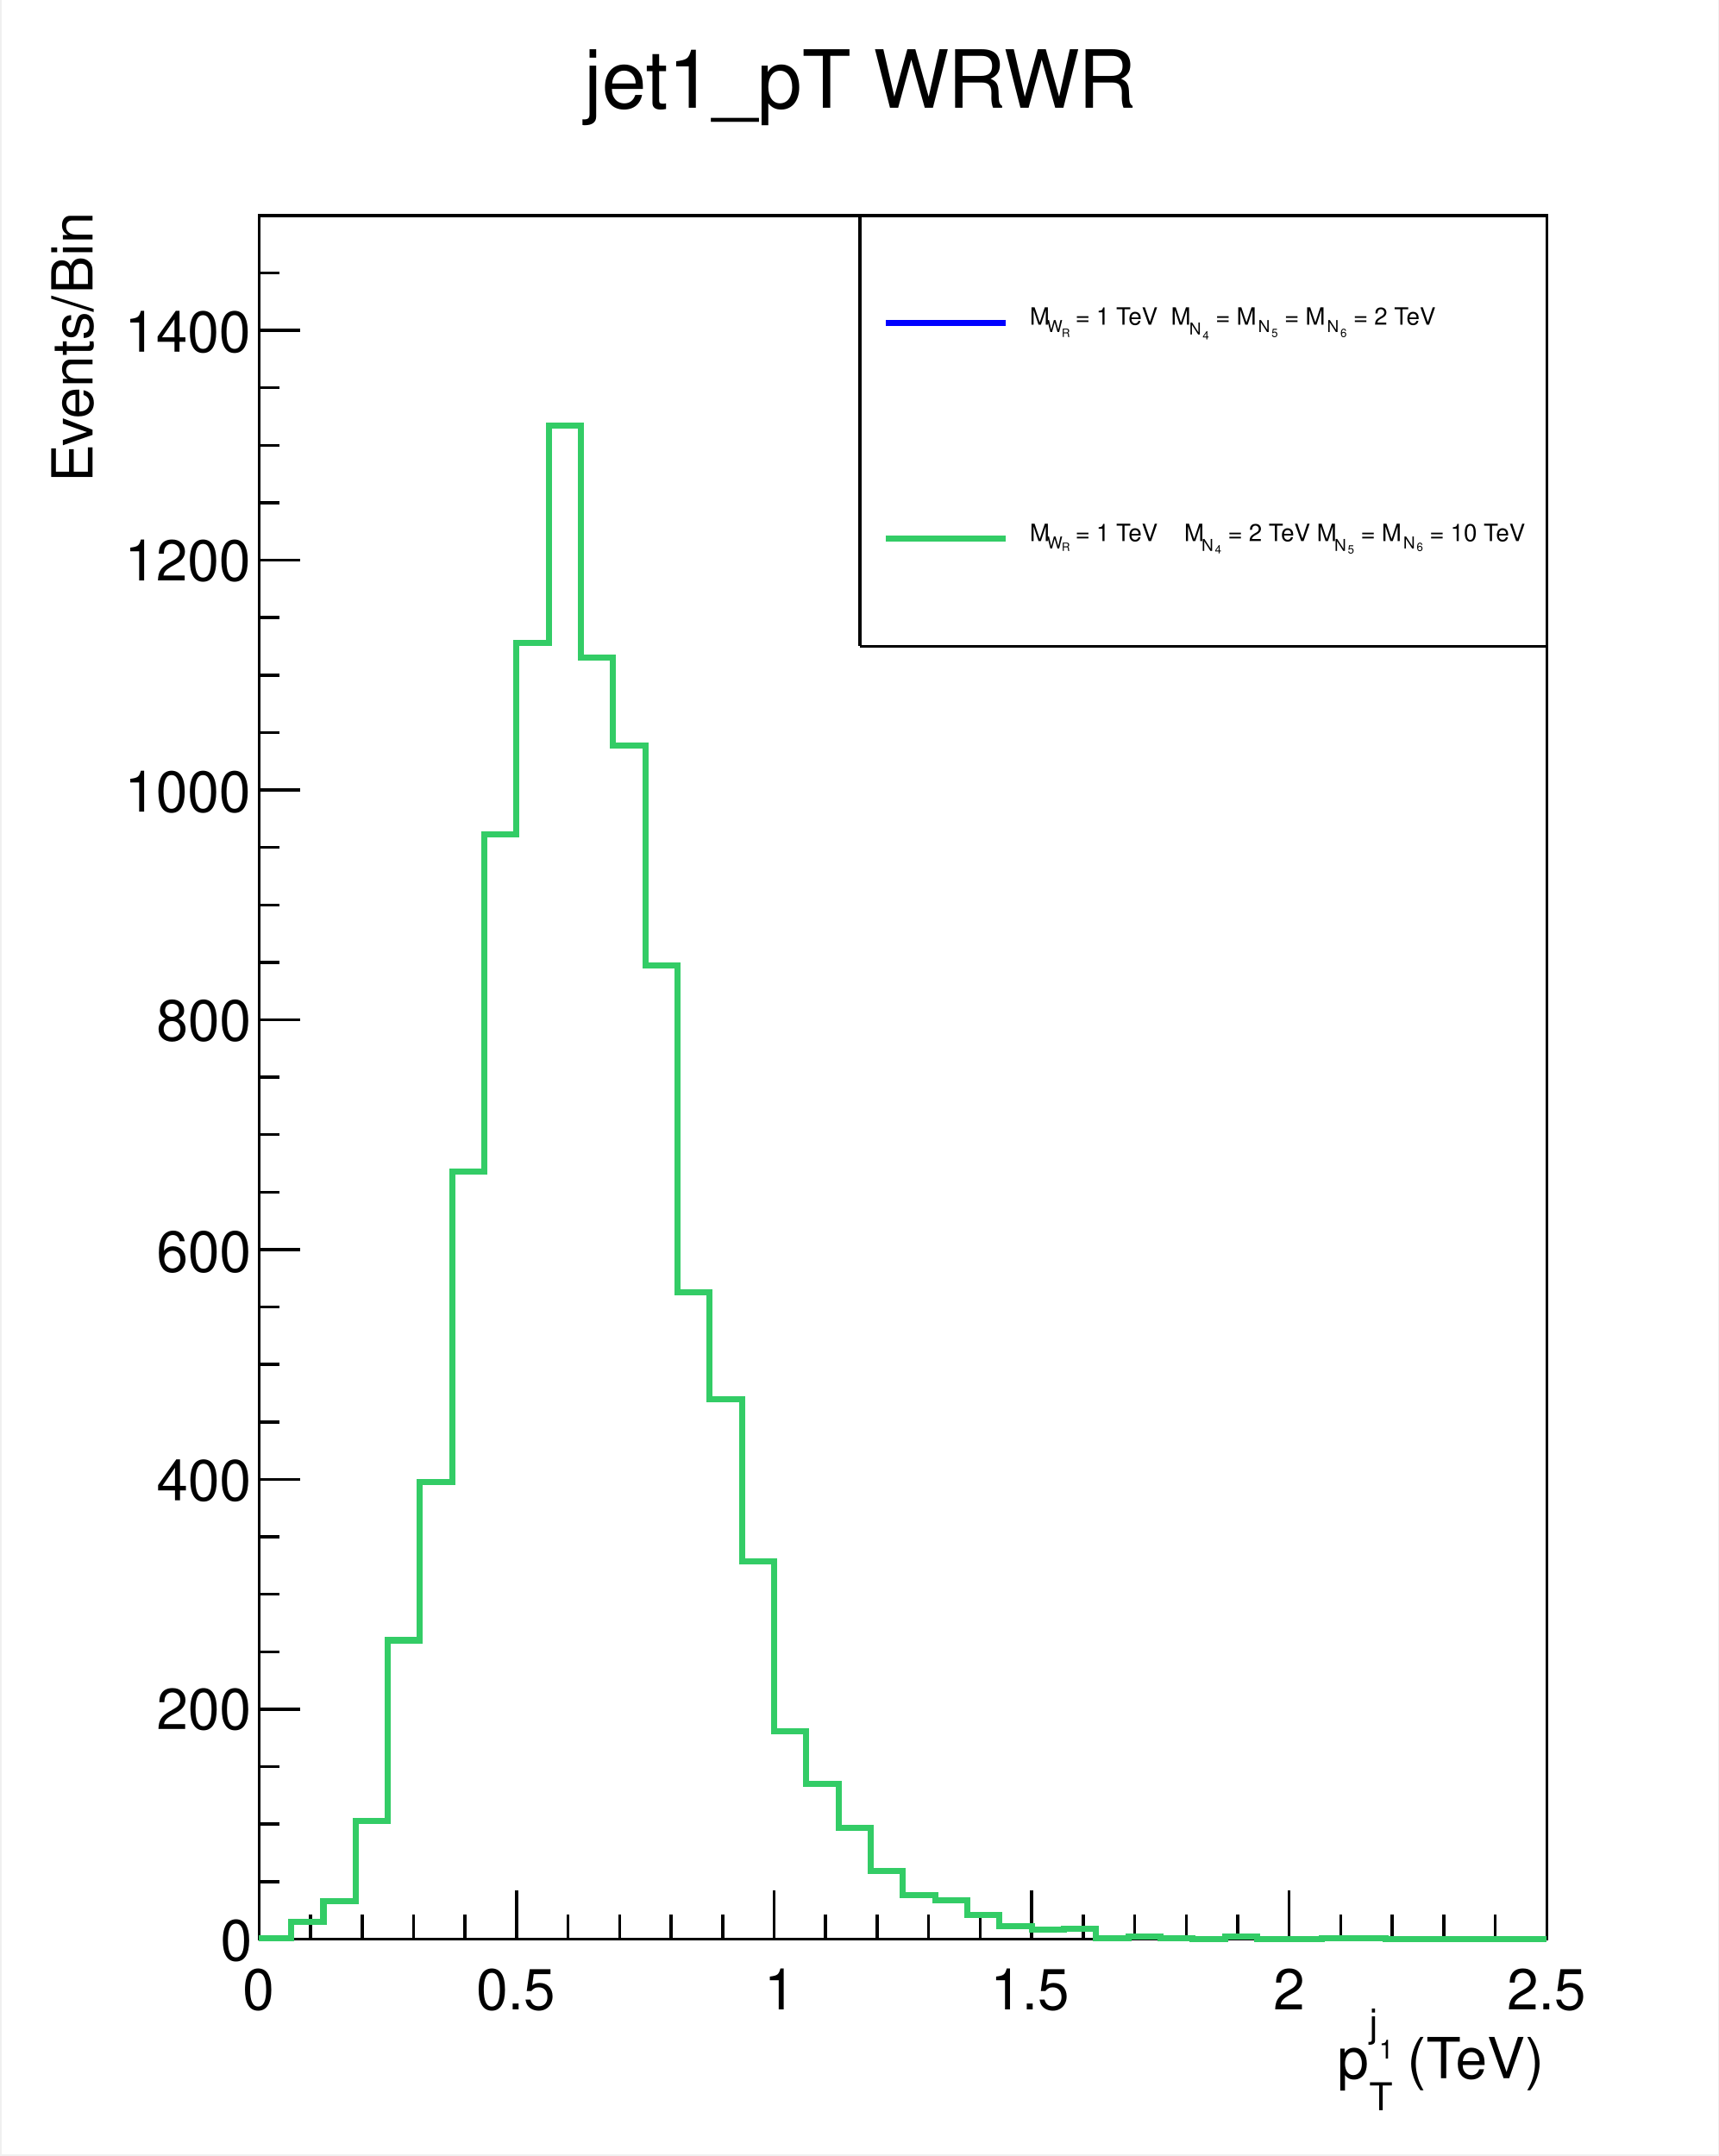
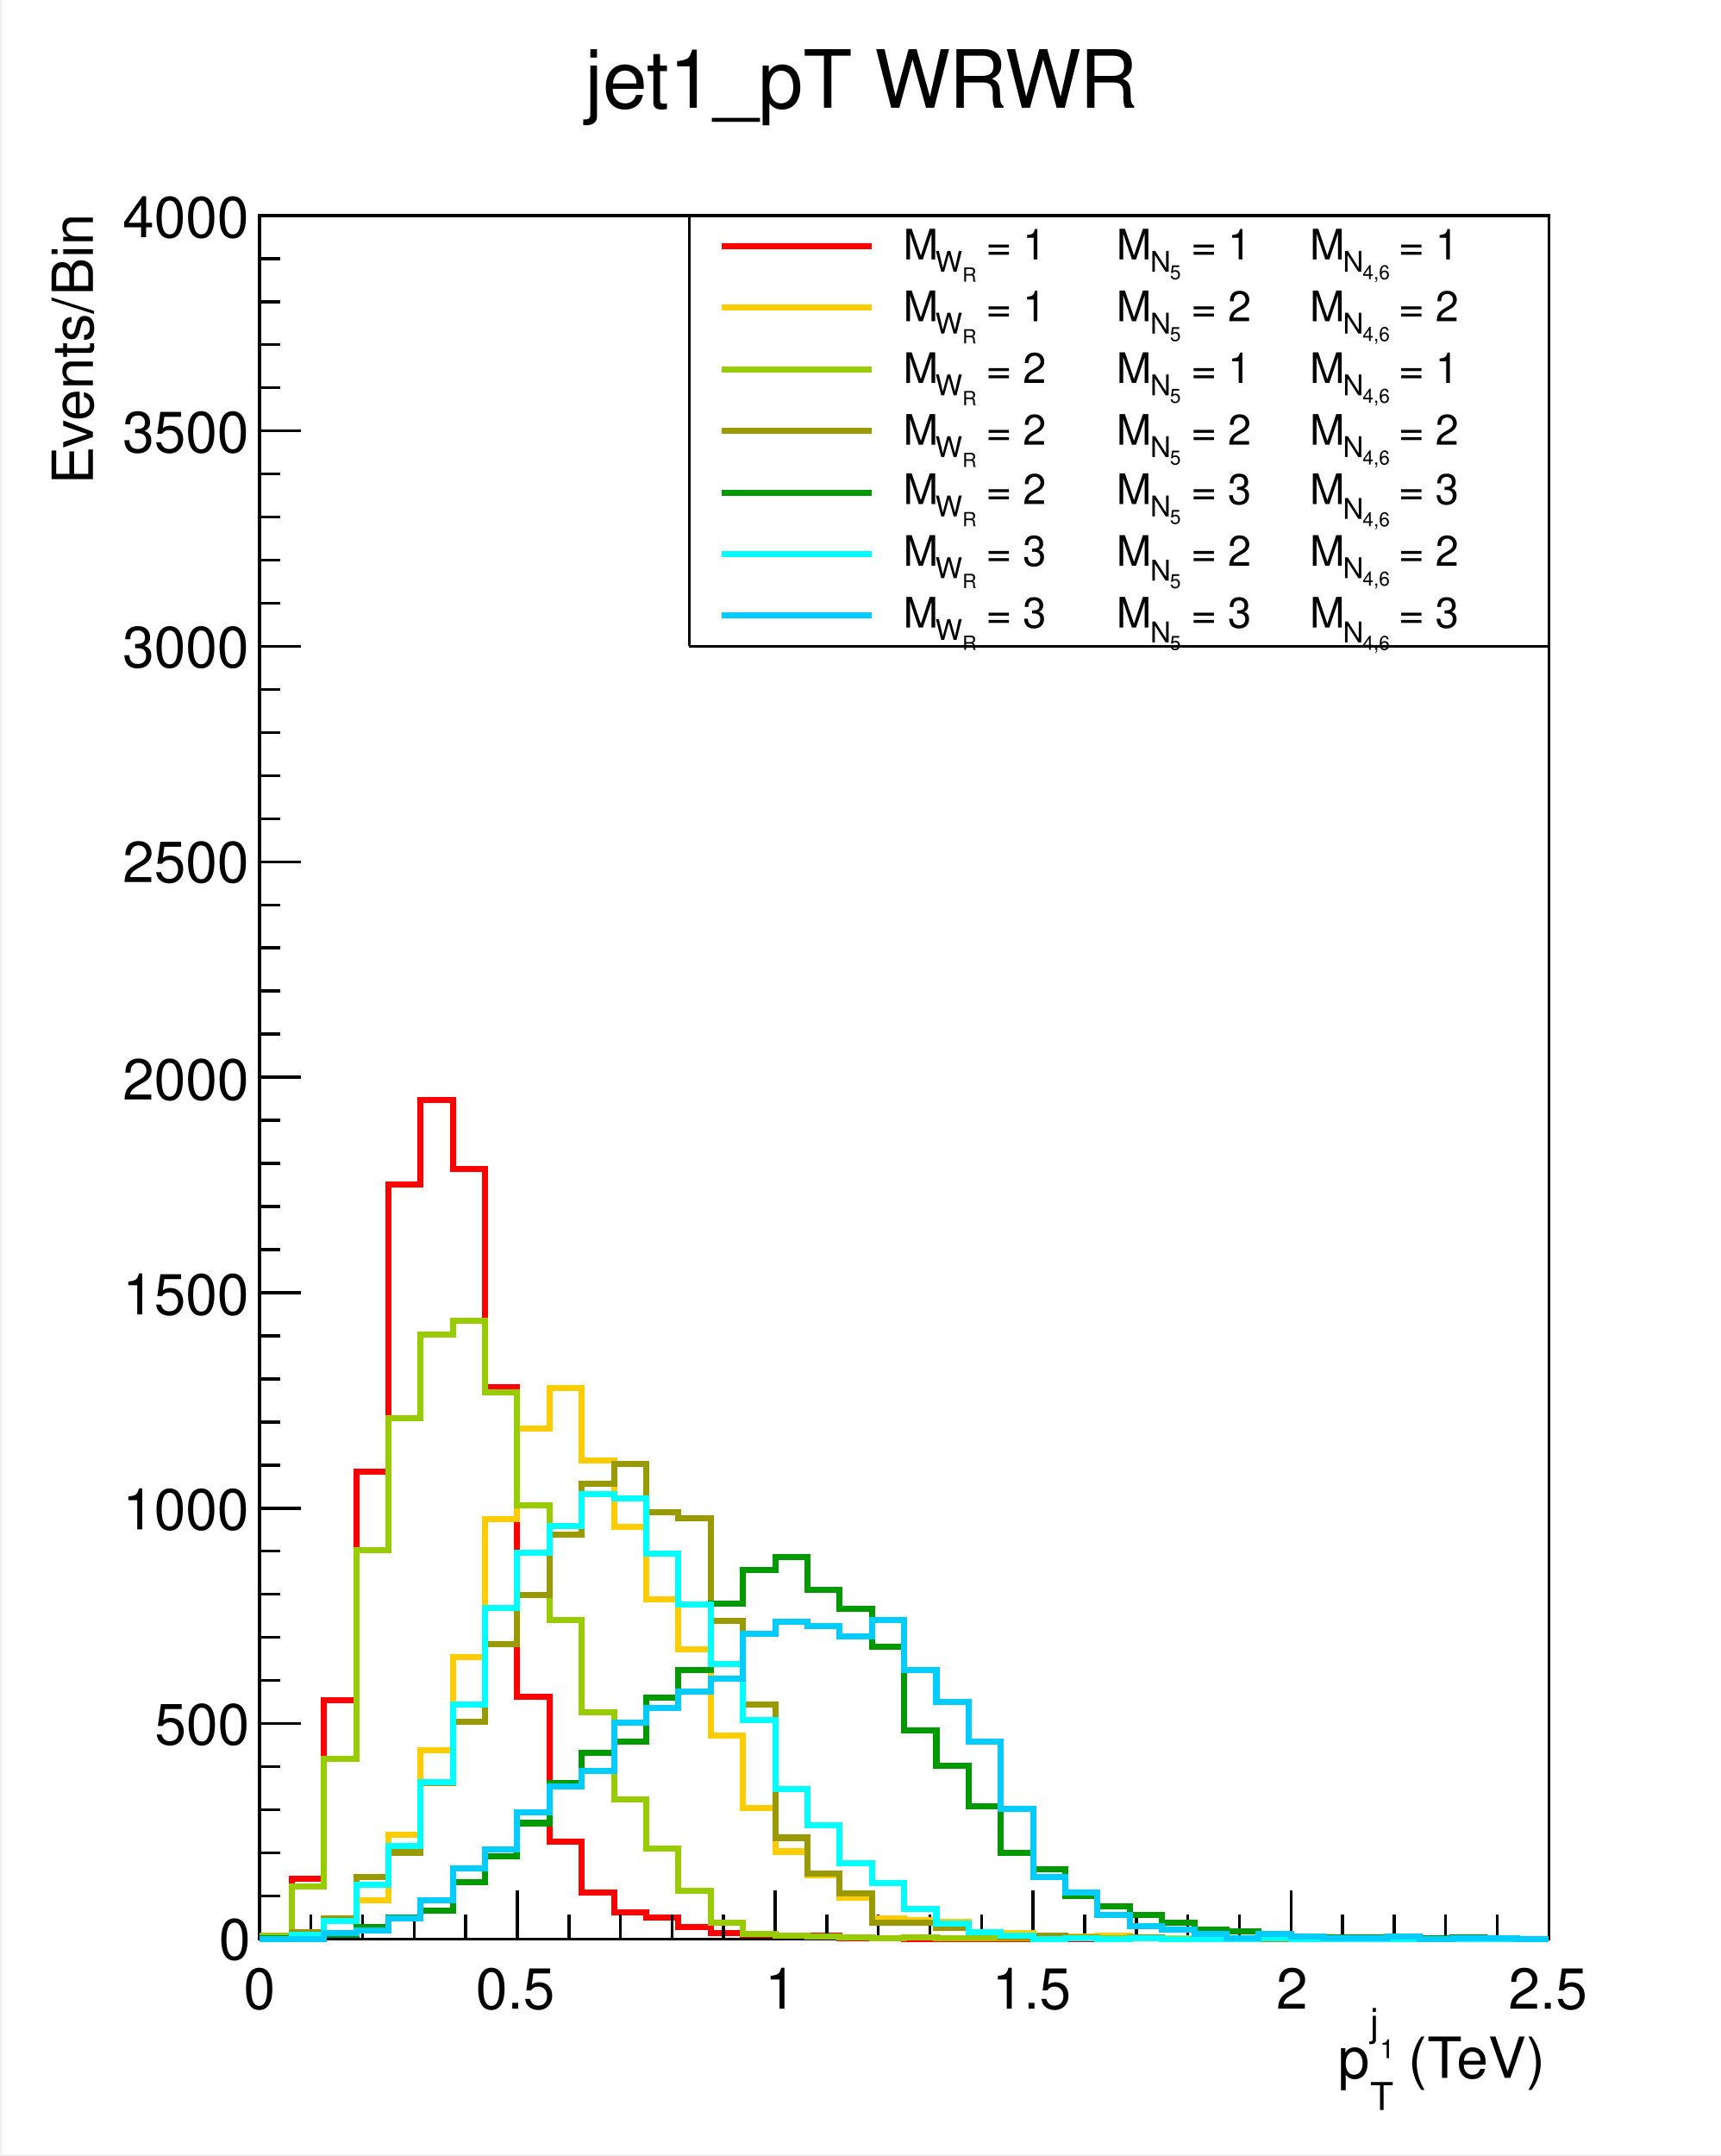
- <svg xmlns="http://www.w3.org/2000/svg" width="567.429" height="712.004" viewBox="0 0 567.429 712.004" shape-rendering="crispEdges">
+ <svg xmlns="http://www.w3.org/2000/svg" width="567.429" height="710.791" viewBox="0 0 567.429 710.791" shape-rendering="crispEdges">
  <defs>
</defs>
-   <rect x="0.5" y="0" width="566.929" height="711.504" fill="white" />
-   <rect x="85.539" y="71.15" width="425.197" height="569.203" fill="white" />
-   <rect x="85.539" y="71.15" width="425.197" height="569.203" fill="none" stroke="black" />
-   <rect x="85.539" y="71.15" width="425.197" height="569.203" fill="white" />
-   <rect x="85.539" y="71.15" width="425.197" height="569.203" fill="none" stroke="black" />
-   <path d="M85.539,639.974h 10.63v -5.313h 10.63v -6.83h 10.63v -26.563h 10.63v -59.577h 10.63v -52.367h 10.63v -102.457h 10.63v -111.184h 10.63v -63.371h 10.63v -71.72h 10.63v 76.653h 10.63v 28.84h 10.63v 72.858h  10.63v 107.769h 10.63v 35.291h 10.63v 53.505h 10.63v 56.161h 10.63v 17.456h 10.63v 14.42h 10.63v 14.42h 10.63v 7.969h 10.63v 1.518h 10.63v 4.933h 10.63v 3.795h 10.63v 1.138h 10.63v -0.379h 10.63v  3.036h 10.63v -0.379h 10.63v 0.379h 10.63v 0.379h 10.63v -0.759h 10.63v 0.759h 21.26v -0.379h 21.26v 0.379h 53.15" fill="none" stroke="#0000ff" stroke-width="2" />
-   <path d="M85.539,640.354h 425.197" fill="none" stroke="black" />
-   <path d="M85.539,624.345v 16.009" fill="none" stroke="black" />
-   <path d="M102.547,632.349v 8.004" fill="none" stroke="black" />
-   <path d="M119.555,632.349v 8.004" fill="none" stroke="black" />
-   <path d="M136.563,632.349v 8.004" fill="none" stroke="black" />
-   <path d="M153.571,632.349v 8.004" fill="none" stroke="black" />
-   <path d="M170.579,624.345v 16.009" fill="none" stroke="black" />
-   <path d="M187.587,632.349v 8.004" fill="none" stroke="black" />
-   <path d="M204.594,632.349v 8.004" fill="none" stroke="black" />
-   <path d="M221.602,632.349v 8.004" fill="none" stroke="black" />
-   <path d="M238.61,632.349v 8.004" fill="none" stroke="black" />
-   <path d="M255.618,624.345v 16.009" fill="none" stroke="black" />
-   <path d="M272.626,632.349v 8.004" fill="none" stroke="black" />
-   <path d="M289.634,632.349v 8.004" fill="none" stroke="black" />
-   <path d="M306.642,632.349v 8.004" fill="none" stroke="black" />
-   <path d="M323.65,632.349v 8.004" fill="none" stroke="black" />
-   <path d="M340.657,624.345v 16.009" fill="none" stroke="black" />
-   <path d="M357.665,632.349v 8.004" fill="none" stroke="black" />
-   <path d="M374.673,632.349v 8.004" fill="none" stroke="black" />
-   <path d="M391.681,632.349v 8.004" fill="none" stroke="black" />
-   <path d="M408.689,632.349v 8.004" fill="none" stroke="black" />
-   <path d="M425.697,624.345v 16.009" fill="none" stroke="black" />
-   <path d="M442.705,632.349v 8.004" fill="none" stroke="black" />
-   <path d="M459.713,632.349v 8.004" fill="none" stroke="black" />
-   <path d="M476.72,632.349v 8.004" fill="none" stroke="black" />
-   <path d="M493.728,632.349v 8.004" fill="none" stroke="black" />
-   <path d="M510.736,624.345v 16.009" fill="none" stroke="black" />
-   <text xml:space="preserve" x="80.097" y="663.583" fill="black" font-size="18.704" font-family="Helvetica">0</text>
-   <text xml:space="preserve" x="157.258" y="663.583" fill="black" font-size="18.704" font-family="Helvetica">0.5</text>
-   <text xml:space="preserve" x="252.288" y="663.583" fill="black" font-size="18.704" font-family="Helvetica">1</text>
-   <text xml:space="preserve" x="327.012" y="663.583" fill="black" font-size="18.704" font-family="Helvetica">1.5</text>
-   <text xml:space="preserve" x="420.417" y="663.583" fill="black" font-size="18.704" font-family="Helvetica">2</text>
-   <text xml:space="preserve" x="497.578" y="663.583" fill="black" font-size="18.704" font-family="Helvetica">2.5</text>
-   <text xml:space="preserve" x="459.404" y="686.325" fill="black" font-size="18.704" font-family="Helvetica"> (TeV)</text>
-   <text xml:space="preserve" x="455.343" y="679.828" fill="black" font-size="8.591" font-family="Helvetica">1</text>
-   <text xml:space="preserve" x="452.094" y="672.518" fill="black" font-size="12.636" font-family="Helvetica">j</text>
-   <text xml:space="preserve" x="452.094" y="696.884" fill="black" font-size="12.636" font-family="Helvetica">T</text>
-   <text xml:space="preserve" x="441.535" y="686.325" fill="black" font-size="18.704" font-family="Helvetica">p</text>
-   <path d="M85.539,640.354v -569.203" fill="none" stroke="black" />
-   <path d="M99.146,640.354h -13.606" fill="none" stroke="black" />
-   <path d="M92.343,621.38h -6.803" fill="none" stroke="black" />
-   <path d="M92.343,602.407h -6.803" fill="none" stroke="black" />
-   <path d="M92.343,583.433h -6.803" fill="none" stroke="black" />
-   <path d="M99.146,564.46h -13.606" fill="none" stroke="black" />
-   <path d="M92.343,545.487h -6.803" fill="none" stroke="black" />
-   <path d="M92.343,526.513h -6.803" fill="none" stroke="black" />
-   <path d="M92.343,507.54h -6.803" fill="none" stroke="black" />
-   <path d="M99.146,488.566h -13.606" fill="none" stroke="black" />
-   <path d="M92.343,469.593h -6.803" fill="none" stroke="black" />
-   <path d="M92.343,450.619h -6.803" fill="none" stroke="black" />
-   <path d="M92.343,431.646h -6.803" fill="none" stroke="black" />
-   <path d="M99.146,412.672h -13.606" fill="none" stroke="black" />
-   <path d="M92.343,393.699h -6.803" fill="none" stroke="black" />
-   <path d="M92.343,374.726h -6.803" fill="none" stroke="black" />
-   <path d="M92.343,355.752h -6.803" fill="none" stroke="black" />
-   <path d="M99.146,336.779h -13.606" fill="none" stroke="black" />
-   <path d="M92.343,317.805h -6.803" fill="none" stroke="black" />
-   <path d="M92.343,298.832h -6.803" fill="none" stroke="black" />
-   <path d="M92.343,279.858h -6.803" fill="none" stroke="black" />
-   <path d="M99.146,260.885h -13.606" fill="none" stroke="black" />
-   <path d="M92.343,241.911h -6.803" fill="none" stroke="black" />
-   <path d="M92.343,222.938h -6.803" fill="none" stroke="black" />
-   <path d="M92.343,203.965h -6.803" fill="none" stroke="black" />
-   <path d="M99.146,184.991h -13.606" fill="none" stroke="black" />
-   <path d="M92.343,166.018h -6.803" fill="none" stroke="black" />
-   <path d="M92.343,147.044h -6.803" fill="none" stroke="black" />
-   <path d="M92.343,128.071h -6.803" fill="none" stroke="black" />
-   <path d="M99.146,109.097h -13.606" fill="none" stroke="black" />
-   <path d="M99.146,109.097h -13.606" fill="none" stroke="black" />
-   <path d="M92.343,90.124h -6.803" fill="none" stroke="black" />
-   <path d="M92.343,71.15h -6.803" fill="none" stroke="black" />
-   <text xml:space="preserve" x="72.787" y="647.339" fill="black" font-size="18.704" font-family="Helvetica">0</text>
-   <text xml:space="preserve" x="51.67" y="570.99" fill="black" font-size="18.704" font-family="Helvetica">200</text>
-   <text xml:space="preserve" x="51.67" y="495.454" fill="black" font-size="18.704" font-family="Helvetica">400</text>
-   <text xml:space="preserve" x="51.67" y="419.917" fill="black" font-size="18.704" font-family="Helvetica">600</text>
-   <text xml:space="preserve" x="51.67" y="343.569" fill="black" font-size="18.704" font-family="Helvetica">800</text>
-   <text xml:space="preserve" x="41.111" y="268.032" fill="black" font-size="18.704" font-family="Helvetica">1000</text>
-   <text xml:space="preserve" x="41.111" y="191.684" fill="black" font-size="18.704" font-family="Helvetica">1200</text>
-   <text xml:space="preserve" x="41.111" y="116.147" fill="black" font-size="18.704" font-family="Helvetica">1400</text>
-   <g transform="rotate(-90,30.5521,159.195)">
-     <text xml:space="preserve" x="30.552" y="159.195" fill="black" font-size="18.704" font-family="Helvetica">Events/Bin</text>
+   <rect x="0.5" y="0" width="566.929" height="710.291" fill="white" />
+   <rect x="85.539" y="71.029" width="425.197" height="568.232" fill="white" />
+   <rect x="85.539" y="71.029" width="425.197" height="568.232" fill="none" stroke="black" />
+   <rect x="85.539" y="71.029" width="425.197" height="568.232" fill="white" />
+   <rect x="85.539" y="71.029" width="425.197" height="568.232" fill="none" stroke="black" />
+   <path d="M85.539,638.693h 10.63v -19.32h 10.63v -58.954h 10.63v -75.149h 10.63v -94.895h 10.63v -27.843h 10.63v 22.871h 10.63v 71.881h 10.63v 101.998h 10.63v 47.874h 10.63v 16.905h 10.63v 6.393h 10.63v 1.705h  10.63v 3.267h 10.63v 1.989h 10.63v 0.568h 10.63v 0.568h 10.63v -0.284h 10.63v 0.71h 21.26v 0.284h 42.52v -0.284h 10.63v 0.284h 21.26v -0.142h 21.26v 0.142h 116.929" fill="none" stroke="#ff0000" stroke-width="2" />
+   <path d="M85.539,639.261h 425.197" fill="none" stroke="black" />
+   <path d="M85.539,623.28v 15.982" fill="none" stroke="black" />
+   <path d="M102.547,631.271v 7.991" fill="none" stroke="black" />
+   <path d="M119.555,631.271v 7.991" fill="none" stroke="black" />
+   <path d="M136.563,631.271v 7.991" fill="none" stroke="black" />
+   <path d="M153.571,631.271v 7.991" fill="none" stroke="black" />
+   <path d="M170.579,623.28v 15.982" fill="none" stroke="black" />
+   <path d="M187.587,631.271v 7.991" fill="none" stroke="black" />
+   <path d="M204.594,631.271v 7.991" fill="none" stroke="black" />
+   <path d="M221.602,631.271v 7.991" fill="none" stroke="black" />
+   <path d="M238.61,631.271v 7.991" fill="none" stroke="black" />
+   <path d="M255.618,623.28v 15.982" fill="none" stroke="black" />
+   <path d="M272.626,631.271v 7.991" fill="none" stroke="black" />
+   <path d="M289.634,631.271v 7.991" fill="none" stroke="black" />
+   <path d="M306.642,631.271v 7.991" fill="none" stroke="black" />
+   <path d="M323.65,631.271v 7.991" fill="none" stroke="black" />
+   <path d="M340.657,623.28v 15.982" fill="none" stroke="black" />
+   <path d="M357.665,631.271v 7.991" fill="none" stroke="black" />
+   <path d="M374.673,631.271v 7.991" fill="none" stroke="black" />
+   <path d="M391.681,631.271v 7.991" fill="none" stroke="black" />
+   <path d="M408.689,631.271v 7.991" fill="none" stroke="black" />
+   <path d="M425.697,623.28v 15.982" fill="none" stroke="black" />
+   <path d="M442.705,631.271v 7.991" fill="none" stroke="black" />
+   <path d="M459.713,631.271v 7.991" fill="none" stroke="black" />
+   <path d="M476.72,631.271v 7.991" fill="none" stroke="black" />
+   <path d="M493.728,631.271v 7.991" fill="none" stroke="black" />
+   <path d="M510.736,623.28v 15.982" fill="none" stroke="black" />
+   <text xml:space="preserve" x="80.326" y="662.232" fill="black" font-size="18.704" font-family="Helvetica">0</text>
+   <text xml:space="preserve" x="156.894" y="662.232" fill="black" font-size="18.704" font-family="Helvetica">0.5</text>
+   <text xml:space="preserve" x="252.197" y="662.232" fill="black" font-size="18.704" font-family="Helvetica">1</text>
+   <text xml:space="preserve" x="327.136" y="662.232" fill="black" font-size="18.704" font-family="Helvetica">1.5</text>
+   <text xml:space="preserve" x="420.81" y="662.232" fill="black" font-size="18.704" font-family="Helvetica">2</text>
+   <text xml:space="preserve" x="497.378" y="662.232" fill="black" font-size="18.704" font-family="Helvetica">2.5</text>
+   <text xml:space="preserve" x="459.094" y="685.039" fill="black" font-size="18.704" font-family="Helvetica"> (TeV)</text>
+   <text xml:space="preserve" x="455.021" y="678.523" fill="black" font-size="8.591" font-family="Helvetica">1</text>
+   <text xml:space="preserve" x="451.763" y="671.192" fill="black" font-size="12.636" font-family="Helvetica">j</text>
+   <text xml:space="preserve" x="451.763" y="695.629" fill="black" font-size="12.636" font-family="Helvetica">T</text>
+   <text xml:space="preserve" x="441.173" y="685.039" fill="black" font-size="18.704" font-family="Helvetica">p</text>
+   <path d="M85.539,639.261v -568.232" fill="none" stroke="black" />
+   <path d="M99.146,639.261h -13.606" fill="none" stroke="black" />
+   <path d="M92.343,625.056h -6.803" fill="none" stroke="black" />
+   <path d="M92.343,610.85h -6.803" fill="none" stroke="black" />
+   <path d="M92.343,596.644h -6.803" fill="none" stroke="black" />
+   <path d="M92.343,582.438h -6.803" fill="none" stroke="black" />
+   <path d="M99.146,568.232h -13.606" fill="none" stroke="black" />
+   <path d="M92.343,554.027h -6.803" fill="none" stroke="black" />
+   <path d="M92.343,539.821h -6.803" fill="none" stroke="black" />
+   <path d="M92.343,525.615h -6.803" fill="none" stroke="black" />
+   <path d="M92.343,511.409h -6.803" fill="none" stroke="black" />
+   <path d="M99.146,497.203h -13.606" fill="none" stroke="black" />
+   <path d="M92.343,482.998h -6.803" fill="none" stroke="black" />
+   <path d="M92.343,468.792h -6.803" fill="none" stroke="black" />
+   <path d="M92.343,454.586h -6.803" fill="none" stroke="black" />
+   <path d="M92.343,440.38h -6.803" fill="none" stroke="black" />
+   <path d="M99.146,426.174h -13.606" fill="none" stroke="black" />
+   <path d="M92.343,411.968h -6.803" fill="none" stroke="black" />
+   <path d="M92.343,397.763h -6.803" fill="none" stroke="black" />
+   <path d="M92.343,383.557h -6.803" fill="none" stroke="black" />
+   <path d="M92.343,369.351h -6.803" fill="none" stroke="black" />
+   <path d="M99.146,355.145h -13.606" fill="none" stroke="black" />
+   <path d="M92.343,340.939h -6.803" fill="none" stroke="black" />
+   <path d="M92.343,326.734h -6.803" fill="none" stroke="black" />
+   <path d="M92.343,312.528h -6.803" fill="none" stroke="black" />
+   <path d="M92.343,298.322h -6.803" fill="none" stroke="black" />
+   <path d="M99.146,284.116h -13.606" fill="none" stroke="black" />
+   <path d="M92.343,269.91h -6.803" fill="none" stroke="black" />
+   <path d="M92.343,255.705h -6.803" fill="none" stroke="black" />
+   <path d="M92.343,241.499h -6.803" fill="none" stroke="black" />
+   <path d="M92.343,227.293h -6.803" fill="none" stroke="black" />
+   <path d="M99.146,213.087h -13.606" fill="none" stroke="black" />
+   <path d="M92.343,198.881h -6.803" fill="none" stroke="black" />
+   <path d="M92.343,184.676h -6.803" fill="none" stroke="black" />
+   <path d="M92.343,170.47h -6.803" fill="none" stroke="black" />
+   <path d="M92.343,156.264h -6.803" fill="none" stroke="black" />
+   <path d="M99.146,142.058h -13.606" fill="none" stroke="black" />
+   <path d="M92.343,127.852h -6.803" fill="none" stroke="black" />
+   <path d="M92.343,113.646h -6.803" fill="none" stroke="black" />
+   <path d="M92.343,99.441h -6.803" fill="none" stroke="black" />
+   <path d="M92.343,85.235h -6.803" fill="none" stroke="black" />
+   <path d="M99.146,71.029h -13.606" fill="none" stroke="black" />
+   <text xml:space="preserve" x="72.181" y="645.941" fill="black" font-size="18.704" font-family="Helvetica">0</text>
+   <text xml:space="preserve" x="51.002" y="575.075" fill="black" font-size="18.704" font-family="Helvetica">500</text>
+   <text xml:space="preserve" x="40.413" y="504.208" fill="black" font-size="18.704" font-family="Helvetica">1000</text>
+   <text xml:space="preserve" x="40.413" y="433.342" fill="black" font-size="18.704" font-family="Helvetica">1500</text>
+   <text xml:space="preserve" x="40.413" y="362.476" fill="black" font-size="18.704" font-family="Helvetica">2000</text>
+   <text xml:space="preserve" x="40.413" y="290.796" fill="black" font-size="18.704" font-family="Helvetica">2500</text>
+   <text xml:space="preserve" x="40.413" y="219.929" fill="black" font-size="18.704" font-family="Helvetica">3000</text>
+   <text xml:space="preserve" x="40.413" y="149.063" fill="black" font-size="18.704" font-family="Helvetica">3500</text>
+   <text xml:space="preserve" x="40.413" y="78.197" fill="black" font-size="18.704" font-family="Helvetica">4000</text>
+   <g transform="rotate(-90,30.6385,159.652)">
+     <text xml:space="preserve" x="30.639" y="159.652" fill="black" font-size="18.704" font-family="Helvetica">Events/Bin</text>
  </g>
-   <text xml:space="preserve" x="283.965" y="35.575" text-anchor="middle" fill="black" font-size="26.506" font-family="Helvetica">jet1_pT WRWR</text>
-   <path d="M85.539,639.974h 10.63v -5.313h 10.63v -6.83h 10.63v -26.563h 10.63v -59.577h 10.63v -52.367h 10.63v -102.457h 10.63v -111.184h 10.63v -63.371h 10.63v -71.72h 10.63v 76.653h 10.63v 28.84h 10.63v 72.858h  10.63v 107.769h 10.63v 35.291h 10.63v 53.505h 10.63v 56.161h 10.63v 17.456h 10.63v 14.42h 10.63v 14.42h 10.63v 7.969h 10.63v 1.518h 10.63v 4.933h 10.63v 3.795h 10.63v 1.138h 10.63v -0.379h 10.63v  3.036h 10.63v -0.379h 10.63v 0.379h 10.63v 0.379h 10.63v -0.759h 10.63v 0.759h 21.26v -0.379h 21.26v 0.379h 53.15" fill="none" stroke="#33cc66" stroke-width="2" />
-   <rect x="283.965" y="71.15" width="226.772" height="142.301" fill="white" />
-   <path d="M283.965,213.451h 226.772" fill="none" stroke="black" />
-   <path d="M510.736,213.451v -142.301" fill="none" stroke="black" />
-   <path d="M510.736,71.15h -226.772" fill="none" stroke="black" />
-   <path d="M283.965,71.15v 142.301" fill="none" stroke="black" />
-   <text xml:space="preserve" x="444.784" y="107.213" fill="black" font-size="7.871" font-family="Helvetica"> = 2 TeV</text>
-   <text xml:space="preserve" x="441.535" y="111.274" fill="black" font-size="3.776" font-family="Helvetica"> 6</text>
-   <text xml:space="preserve" x="436.662" y="109.65" fill="black" font-size="5.414" font-family="Helvetica"> N</text>
-   <text xml:space="preserve" x="422.042" y="107.213" fill="black" font-size="7.871" font-family="Helvetica"> = M</text>
-   <text xml:space="preserve" x="418.793" y="111.274" fill="black" font-size="3.776" font-family="Helvetica"> 5</text>
-   <text xml:space="preserve" x="413.92" y="109.65" fill="black" font-size="5.414" font-family="Helvetica"> N</text>
-   <text xml:space="preserve" x="399.3" y="107.213" fill="black" font-size="7.871" font-family="Helvetica"> = M</text>
-   <text xml:space="preserve" x="396.051" y="112.086" fill="black" font-size="3.776" font-family="Helvetica"> 4</text>
-   <text xml:space="preserve" x="391.178" y="110.462" fill="black" font-size="5.414" font-family="Helvetica"> N</text>
-   <text xml:space="preserve" x="353.003" y="107.213" fill="black" font-size="7.871" font-family="Helvetica"> = 1 TeV  M</text>
-   <text xml:space="preserve" x="350.567" y="111.274" fill="black" font-size="3.776" font-family="Helvetica">R</text>
-   <text xml:space="preserve" x="345.693" y="109.65" fill="black" font-size="5.414" font-family="Helvetica">W</text>
-   <text xml:space="preserve" x="340.008" y="107.213" fill="black" font-size="7.871" font-family="Helvetica">M</text>
-   <path d="M292.469,106.726h 39.685" fill="none" stroke="#0000ff" stroke-width="2" />
-   <text xml:space="preserve" x="469.963" y="178.688" fill="black" font-size="7.871" font-family="Helvetica"> = 10 TeV</text>
-   <text xml:space="preserve" x="466.714" y="181.937" fill="black" font-size="3.776" font-family="Helvetica"> 6</text>
-   <text xml:space="preserve" x="461.841" y="181.125" fill="black" font-size="5.414" font-family="Helvetica"> N</text>
-   <text xml:space="preserve" x="447.221" y="178.688" fill="black" font-size="7.871" font-family="Helvetica"> = M</text>
-   <text xml:space="preserve" x="443.972" y="182.749" fill="black" font-size="3.776" font-family="Helvetica"> 5</text>
-   <text xml:space="preserve" x="439.098" y="181.937" fill="black" font-size="5.414" font-family="Helvetica"> N</text>
-   <text xml:space="preserve" x="403.361" y="178.688" fill="black" font-size="7.871" font-family="Helvetica"> = 2 TeV M</text>
-   <text xml:space="preserve" x="400.112" y="182.749" fill="black" font-size="3.776" font-family="Helvetica"> 4</text>
-   <text xml:space="preserve" x="395.239" y="181.937" fill="black" font-size="5.414" font-family="Helvetica"> N</text>
-   <text xml:space="preserve" x="353.003" y="178.688" fill="black" font-size="7.871" font-family="Helvetica"> = 1 TeV    M</text>
-   <text xml:space="preserve" x="350.567" y="181.937" fill="black" font-size="3.776" font-family="Helvetica">R</text>
-   <text xml:space="preserve" x="345.693" y="181.125" fill="black" font-size="5.414" font-family="Helvetica">W</text>
-   <text xml:space="preserve" x="340.008" y="178.688" fill="black" font-size="7.871" font-family="Helvetica">M</text>
-   <path d="M292.469,177.876h 39.685" fill="none" stroke="#33cc66" stroke-width="2" />
+   <text xml:space="preserve" x="283.965" y="35.514" text-anchor="middle" fill="black" font-size="26.506" font-family="Helvetica">jet1_pT WRWR</text>
+   <path d="M85.539,639.261h 10.63v -1.279h 10.63v -4.83h 10.63v -6.535h 10.63v -21.735h 10.63v -27.985h 10.63v -30.684h 10.63v -45.459h 10.63v -29.69h 10.63v -13.354h 10.63v 23.724h 10.63v 21.877h 10.63v  24.008h 10.63v 16.479h 10.63v 28.412h 10.63v 23.866h 10.63v 14.348h 10.63v 7.955h 10.63v 7.387h 10.63v 6.819h 10.63v 0.568h 10.63v 0.568h 10.63v 3.267h 10.63v 0.284h 10.63v 1.136h 21.26v -0.142h  10.63v 0.852h 10.63v -0.142h 10.63v 0.284h 10.63v -0.284h 10.63v 0.284h 10.63v -0.142h 10.63v 0.142h 21.26v -0.142h 10.63v 0.142h 42.52" fill="none" stroke="#ffcc00" stroke-width="2" />
+   <path d="M85.539,638.267h 10.63v -16.337h 10.63v -42.191h 10.63v -68.756h 10.63v -43.328h 10.63v -27.559h 10.63v -4.688h 10.63v 23.582h 10.63v 37.361h 10.63v 37.645h 10.63v 30.4h 10.63v 28.838h 10.63v 16.195h  10.63v 14.064h 10.63v 10.512h 10.63v 3.694h 10.63v 0.426h 10.63v 0.426h 10.63v 0.142h 10.63v 0.284h 10.63v -0.284h 10.63v 0.426h 21.26v -0.142h 10.63v 0.142h 42.52v 0.142h 127.559" fill="none" stroke="#99cc00" stroke-width="2" />
+   <path d="M85.539,639.261h 10.63v -2.273h 10.63v -4.546h 10.63v -13.495h 10.63v -8.239h 10.63v -22.871h 10.63v -20.314h 10.63v -25.57h 10.63v -16.053h 10.63v -19.888h 10.63v -16.763h 10.63v -6.677h 10.63v  15.911h 10.63v 1.989h 10.63v 33.81h 10.63v 27.701h 10.63v 43.896h 10.63v 11.791h 10.63v 6.535h 10.63v 9.802h 10.63v -0.142h 10.63v 1.705h 10.63v 1.421h 10.63v 1.705h 10.63v -0.426h 10.63v 0.426h  10.63v 0.568h 10.63v -0.426h 10.63v 0.426h 10.63v -0.142h 21.26v 0.142h 10.63v -0.142h 10.63v 0.142h 21.26v -0.284h 10.63v 0.284h 42.52" fill="none" stroke="#999900" stroke-width="2" />
+   <path d="M85.539,639.119h 10.63v 0.142h 10.63v -1.279h 10.63v -2.699h 10.63v -2.983h 10.63v -2.415h 10.63v -9.376h 10.63v -8.381h 10.63v -11.081h 10.63v -13.354h 10.63v -9.944h 10.63v -3.551h 10.63v  -14.49h 10.63v -9.234h 10.63v -21.877h 10.63v -11.081h 10.63v -4.12h 10.63v 10.654h 10.63v 6.251h 10.63v 12.643h 10.63v 27.559h 10.63v 11.507h 10.63v 13.495h 10.63v 15.484h 10.63v 5.256h 10.63v 8.808h  10.63v 3.551h 10.63v 2.841h 10.63v 2.557h 10.63v 2.131h 10.63v 0.568h 10.63v 0.852h 10.63v 0.852h 10.63v 0.426h 10.63v -0.142h 10.63v 0.426h 21.26v -0.284h 10.63v 0.426h 21.26" fill="none" stroke="#009900" stroke-width="2" />
+   <path d="M85.539,639.261h 10.63v -1.421h 10.63v -4.546h 10.63v -11.933h 10.63v -12.785h 10.63v -21.025h 10.63v -25.57h 10.63v -31.963h 10.63v -18.183h 10.63v -8.666h 10.63v -10.654h 10.63v 1.563h 10.63v  18.041h 10.63v 16.905h 10.63v 19.462h 10.63v 18.61h 10.63v 22.729h 10.63v 11.933h 10.63v 12.501h 10.63v 6.535h 10.63v 8.666h 10.63v 4.688h 10.63v 2.983h 10.63v 1.136h 10.63v 0.994h 10.63v -0.284h  10.63v 0.284h 10.63v -0.142h 10.63v 0.142h 31.89v -0.142h 10.63v 0.142h 85.039" fill="none" stroke="#00ffff" stroke-width="2" />
+   <path d="M85.539,639.261h 21.26v -1.989h 10.63v -0.852h 10.63v -3.978h 10.63v -5.824h 10.63v -10.654h 10.63v -6.251h 10.63v -12.217h 10.63v -8.666h 10.63v -5.114h 10.63v -15.768h 10.63v -4.83h 10.63v  -5.398h 10.63v -4.262h 10.63v -14.774h 10.63v -4.12h 10.63v 1.563h 10.63v 3.267h 10.63v -5.256h 10.63v 16.479h 10.63v 10.512h 10.63v 12.927h 10.63v 22.161h 10.63v 22.729h 10.63v 4.972h 10.63v 7.387h  10.63v 3.694h 10.63v 1.136h 10.63v 1.421h 10.63v 1.421h 10.63v -1.279h 10.63v 0.71h 10.63v 0.71h 21.26v -0.568h 10.63v 0.71h 10.63v -0.142h 21.26v 0.142h 10.63" fill="none" stroke="#00ccff" stroke-width="2" />
+   <rect x="227.272" y="71.029" width="283.465" height="142.058" fill="white" />
+   <path d="M227.272,213.087h 283.465" fill="none" stroke="black" />
+   <path d="M510.736,213.087v -142.058" fill="none" stroke="black" />
+   <path d="M510.736,71.029h -283.465" fill="none" stroke="black" />
+   <path d="M227.272,71.029v 142.058" fill="none" stroke="black" />
+   <text xml:space="preserve" x="457.464" y="85.528" fill="black" font-size="13.874" font-family="Helvetica"> = 1</text>
+   <text xml:space="preserve" x="449.319" y="92.044" fill="black" font-size="6.444" font-family="Helvetica">4,6</text>
+   <text xml:space="preserve" x="442.802" y="89.601" fill="black" font-size="9.416" font-family="Helvetica">N</text>
+   <text xml:space="preserve" x="389.042" y="85.528" fill="black" font-size="13.874" font-family="Helvetica"> = 1     M</text>
+   <text xml:space="preserve" x="385.784" y="92.044" fill="black" font-size="6.444" font-family="Helvetica">5</text>
+   <text xml:space="preserve" x="379.267" y="89.601" fill="black" font-size="9.416" font-family="Helvetica">N</text>
+   <text xml:space="preserve" x="321.434" y="85.528" fill="black" font-size="13.874" font-family="Helvetica"> = 1      M</text>
+   <text xml:space="preserve" x="317.361" y="92.859" fill="black" font-size="6.444" font-family="Helvetica">R</text>
+   <text xml:space="preserve" x="308.401" y="89.601" fill="black" font-size="9.416" font-family="Helvetica">W</text>
+   <text xml:space="preserve" x="297.812" y="85.528" fill="black" font-size="13.874" font-family="Helvetica">M</text>
+   <path d="M237.902,81.176h 49.606" fill="none" stroke="#ff0000" stroke-width="2" />
+   <text xml:space="preserve" x="457.464" y="105.892" fill="black" font-size="13.874" font-family="Helvetica"> = 2</text>
+   <text xml:space="preserve" x="449.319" y="112.408" fill="black" font-size="6.444" font-family="Helvetica">4,6</text>
+   <text xml:space="preserve" x="442.802" y="109.965" fill="black" font-size="9.416" font-family="Helvetica">N</text>
+   <text xml:space="preserve" x="389.042" y="105.892" fill="black" font-size="13.874" font-family="Helvetica"> = 2     M</text>
+   <text xml:space="preserve" x="385.784" y="112.408" fill="black" font-size="6.444" font-family="Helvetica">5</text>
+   <text xml:space="preserve" x="379.267" y="109.965" fill="black" font-size="9.416" font-family="Helvetica">N</text>
+   <text xml:space="preserve" x="321.434" y="105.892" fill="black" font-size="13.874" font-family="Helvetica"> = 1      M</text>
+   <text xml:space="preserve" x="317.361" y="113.223" fill="black" font-size="6.444" font-family="Helvetica">R</text>
+   <text xml:space="preserve" x="308.401" y="109.965" fill="black" font-size="9.416" font-family="Helvetica">W</text>
+   <text xml:space="preserve" x="297.812" y="105.892" fill="black" font-size="13.874" font-family="Helvetica">M</text>
+   <path d="M237.902,101.47h 49.606" fill="none" stroke="#ffcc00" stroke-width="2" />
+   <text xml:space="preserve" x="457.464" y="126.256" fill="black" font-size="13.874" font-family="Helvetica"> = 1</text>
+   <text xml:space="preserve" x="449.319" y="132.772" fill="black" font-size="6.444" font-family="Helvetica">4,6</text>
+   <text xml:space="preserve" x="442.802" y="130.329" fill="black" font-size="9.416" font-family="Helvetica">N</text>
+   <text xml:space="preserve" x="389.042" y="126.256" fill="black" font-size="13.874" font-family="Helvetica"> = 1     M</text>
+   <text xml:space="preserve" x="385.784" y="132.772" fill="black" font-size="6.444" font-family="Helvetica">5</text>
+   <text xml:space="preserve" x="379.267" y="130.329" fill="black" font-size="9.416" font-family="Helvetica">N</text>
+   <text xml:space="preserve" x="321.434" y="126.256" fill="black" font-size="13.874" font-family="Helvetica"> = 2      M</text>
+   <text xml:space="preserve" x="317.361" y="133.587" fill="black" font-size="6.444" font-family="Helvetica">R</text>
+   <text xml:space="preserve" x="308.401" y="130.329" fill="black" font-size="9.416" font-family="Helvetica">W</text>
+   <text xml:space="preserve" x="297.812" y="126.256" fill="black" font-size="13.874" font-family="Helvetica">M</text>
+   <path d="M237.902,121.764h 49.606" fill="none" stroke="#99cc00" stroke-width="2" />
+   <text xml:space="preserve" x="457.464" y="146.62" fill="black" font-size="13.874" font-family="Helvetica"> = 2</text>
+   <text xml:space="preserve" x="449.319" y="153.136" fill="black" font-size="6.444" font-family="Helvetica">4,6</text>
+   <text xml:space="preserve" x="442.802" y="150.692" fill="black" font-size="9.416" font-family="Helvetica">N</text>
+   <text xml:space="preserve" x="389.042" y="146.62" fill="black" font-size="13.874" font-family="Helvetica"> = 2     M</text>
+   <text xml:space="preserve" x="385.784" y="153.136" fill="black" font-size="6.444" font-family="Helvetica">5</text>
+   <text xml:space="preserve" x="379.267" y="150.692" fill="black" font-size="9.416" font-family="Helvetica">N</text>
+   <text xml:space="preserve" x="321.434" y="146.62" fill="black" font-size="13.874" font-family="Helvetica"> = 2      M</text>
+   <text xml:space="preserve" x="317.361" y="153.951" fill="black" font-size="6.444" font-family="Helvetica">R</text>
+   <text xml:space="preserve" x="308.401" y="150.692" fill="black" font-size="9.416" font-family="Helvetica">W</text>
+   <text xml:space="preserve" x="297.812" y="146.62" fill="black" font-size="13.874" font-family="Helvetica">M</text>
+   <path d="M237.902,142.058h 49.606" fill="none" stroke="#999900" stroke-width="2" />
+   <text xml:space="preserve" x="457.464" y="166.169" fill="black" font-size="13.874" font-family="Helvetica"> = 3</text>
+   <text xml:space="preserve" x="449.319" y="173.5" fill="black" font-size="6.444" font-family="Helvetica">4,6</text>
+   <text xml:space="preserve" x="442.802" y="171.056" fill="black" font-size="9.416" font-family="Helvetica">N</text>
+   <text xml:space="preserve" x="389.042" y="166.169" fill="black" font-size="13.874" font-family="Helvetica"> = 3     M</text>
+   <text xml:space="preserve" x="385.784" y="172.685" fill="black" font-size="6.444" font-family="Helvetica">5</text>
+   <text xml:space="preserve" x="379.267" y="170.242" fill="black" font-size="9.416" font-family="Helvetica">N</text>
+   <text xml:space="preserve" x="321.434" y="166.169" fill="black" font-size="13.874" font-family="Helvetica"> = 2      M</text>
+   <text xml:space="preserve" x="317.361" y="173.5" fill="black" font-size="6.444" font-family="Helvetica">R</text>
+   <text xml:space="preserve" x="308.401" y="170.242" fill="black" font-size="9.416" font-family="Helvetica">W</text>
+   <text xml:space="preserve" x="297.812" y="166.169" fill="black" font-size="13.874" font-family="Helvetica">M</text>
+   <path d="M237.902,162.352h 49.606" fill="none" stroke="#009900" stroke-width="2" />
+   <text xml:space="preserve" x="457.464" y="186.533" fill="black" font-size="13.874" font-family="Helvetica"> = 2</text>
+   <text xml:space="preserve" x="449.319" y="193.049" fill="black" font-size="6.444" font-family="Helvetica">4,6</text>
+   <text xml:space="preserve" x="442.802" y="190.605" fill="black" font-size="9.416" font-family="Helvetica">N</text>
+   <text xml:space="preserve" x="389.042" y="186.533" fill="black" font-size="13.874" font-family="Helvetica"> = 2     M</text>
+   <text xml:space="preserve" x="385.784" y="193.864" fill="black" font-size="6.444" font-family="Helvetica">5</text>
+   <text xml:space="preserve" x="379.267" y="191.42" fill="black" font-size="9.416" font-family="Helvetica">N</text>
+   <text xml:space="preserve" x="321.434" y="186.533" fill="black" font-size="13.874" font-family="Helvetica"> = 3      M</text>
+   <text xml:space="preserve" x="317.361" y="193.864" fill="black" font-size="6.444" font-family="Helvetica">R</text>
+   <text xml:space="preserve" x="308.401" y="190.605" fill="black" font-size="9.416" font-family="Helvetica">W</text>
+   <text xml:space="preserve" x="297.812" y="186.533" fill="black" font-size="13.874" font-family="Helvetica">M</text>
+   <path d="M237.902,182.646h 49.606" fill="none" stroke="#00ffff" stroke-width="2" />
+   <text xml:space="preserve" x="457.464" y="206.897" fill="black" font-size="13.874" font-family="Helvetica"> = 3</text>
+   <text xml:space="preserve" x="449.319" y="214.228" fill="black" font-size="6.444" font-family="Helvetica">4,6</text>
+   <text xml:space="preserve" x="442.802" y="211.784" fill="black" font-size="9.416" font-family="Helvetica">N</text>
+   <text xml:space="preserve" x="389.042" y="206.897" fill="black" font-size="13.874" font-family="Helvetica"> = 3     M</text>
+   <text xml:space="preserve" x="385.784" y="214.228" fill="black" font-size="6.444" font-family="Helvetica">5</text>
+   <text xml:space="preserve" x="379.267" y="211.784" fill="black" font-size="9.416" font-family="Helvetica">N</text>
+   <text xml:space="preserve" x="321.434" y="206.897" fill="black" font-size="13.874" font-family="Helvetica"> = 3      M</text>
+   <text xml:space="preserve" x="317.361" y="214.228" fill="black" font-size="6.444" font-family="Helvetica">R</text>
+   <text xml:space="preserve" x="308.401" y="210.969" fill="black" font-size="9.416" font-family="Helvetica">W</text>
+   <text xml:space="preserve" x="297.812" y="206.897" fill="black" font-size="13.874" font-family="Helvetica">M</text>
+   <path d="M237.902,202.94h 49.606" fill="none" stroke="#00ccff" stroke-width="2" />
</svg>
